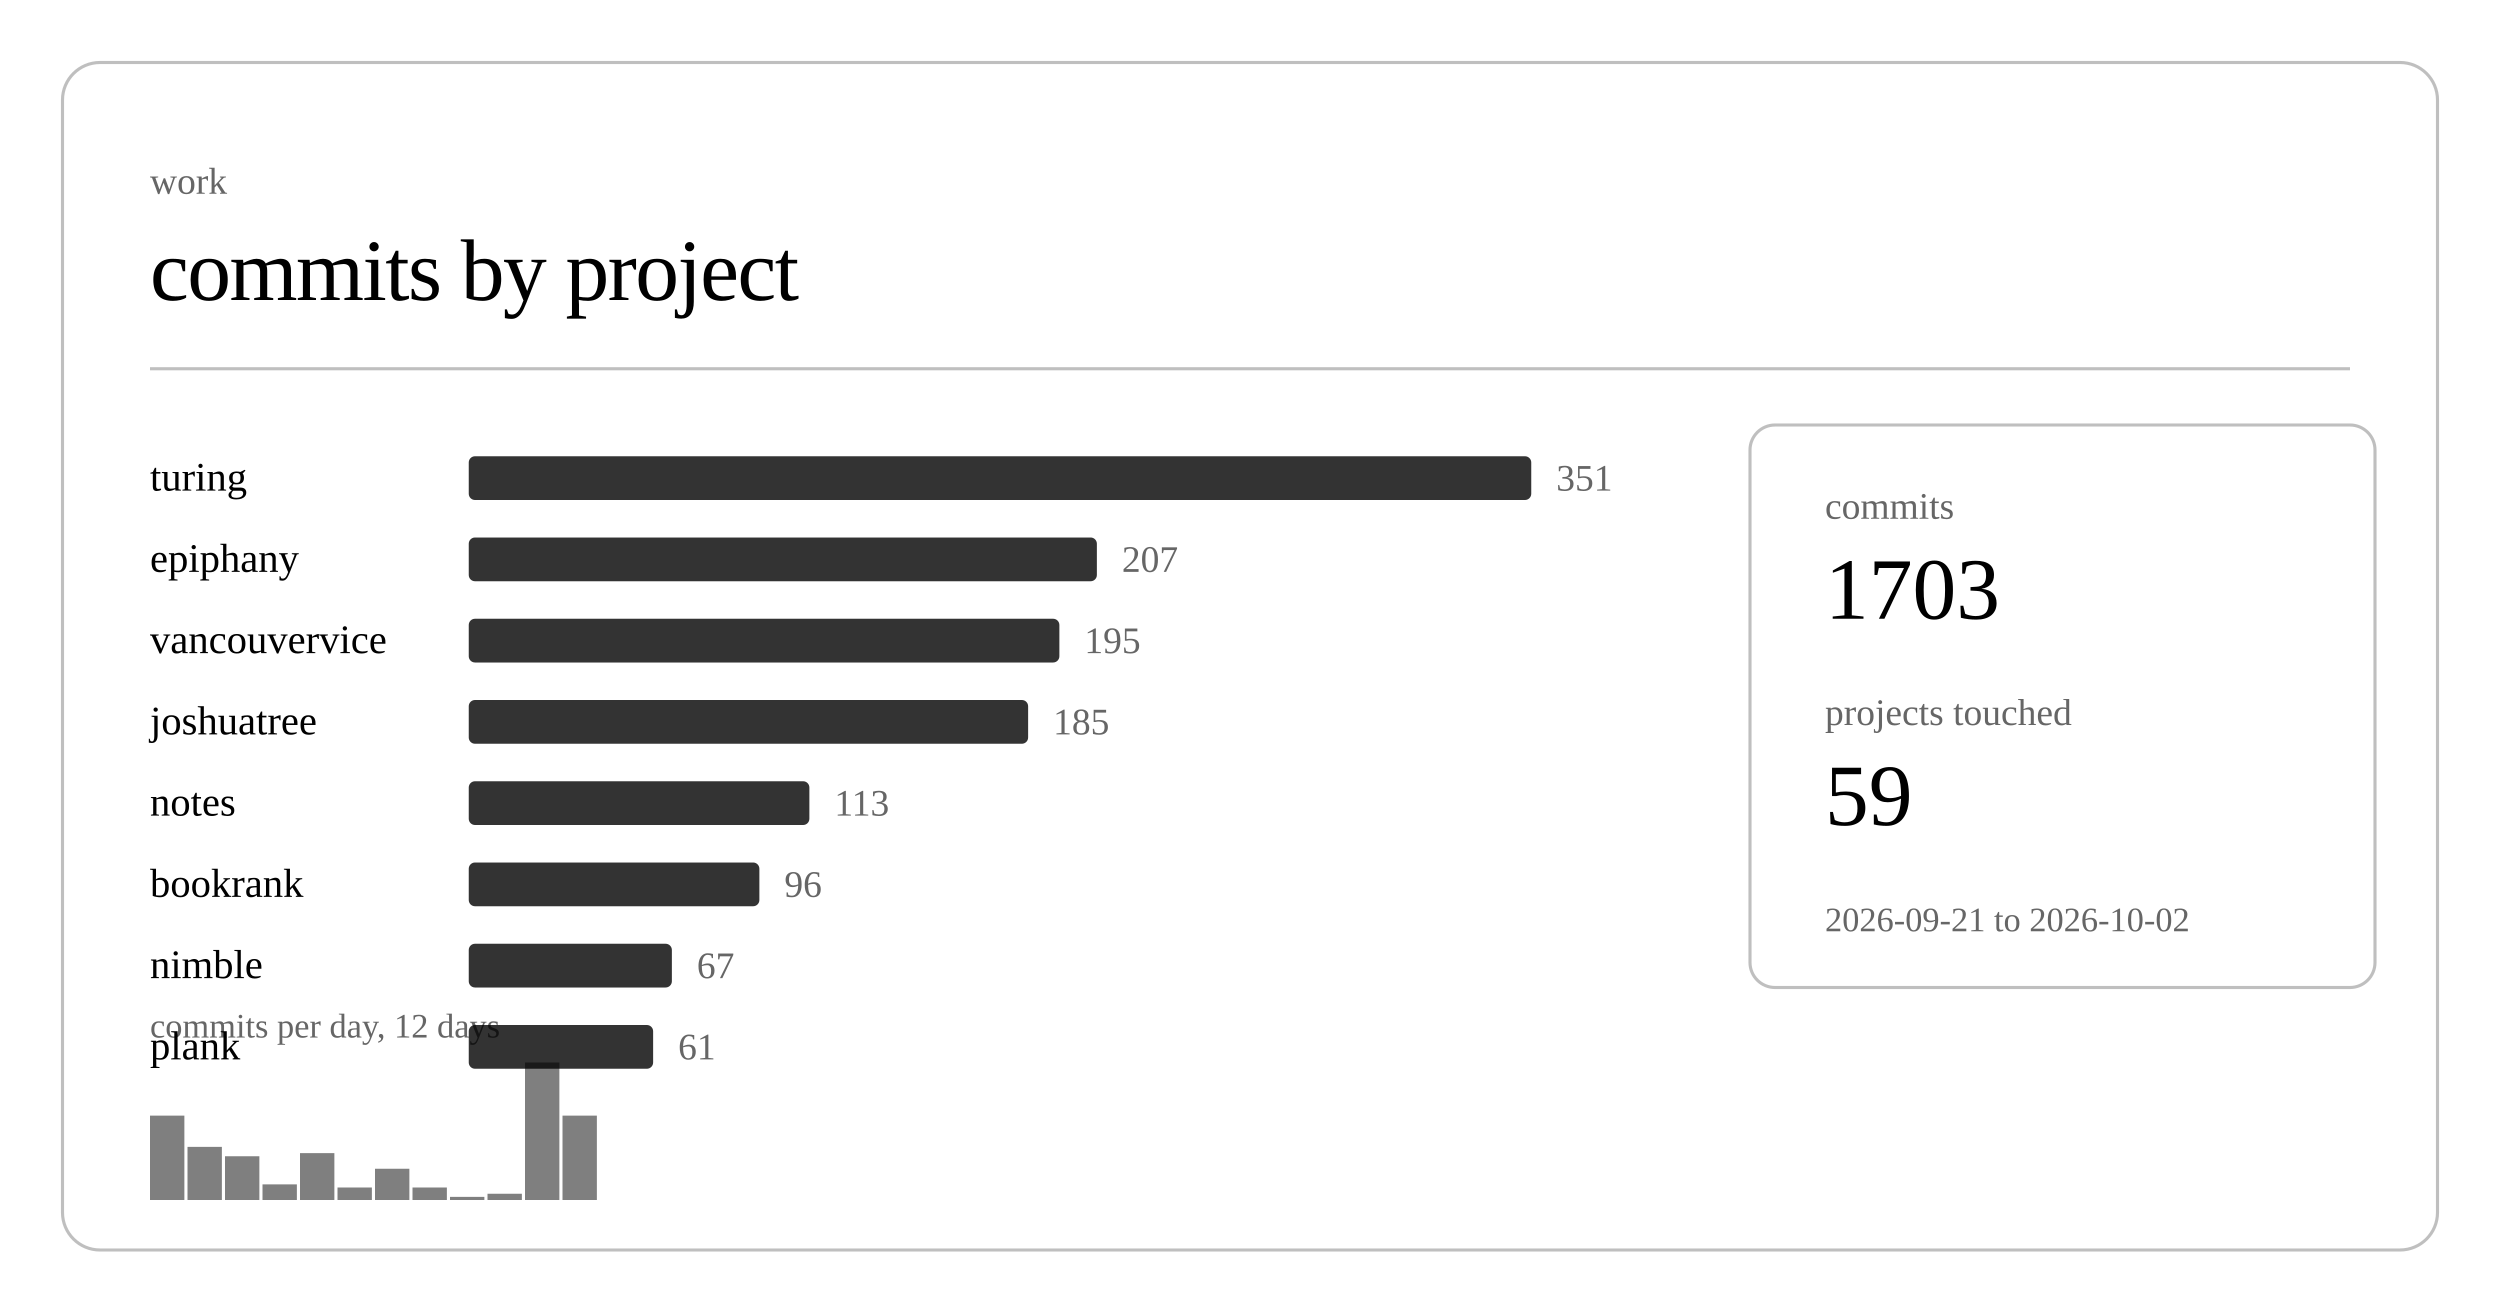
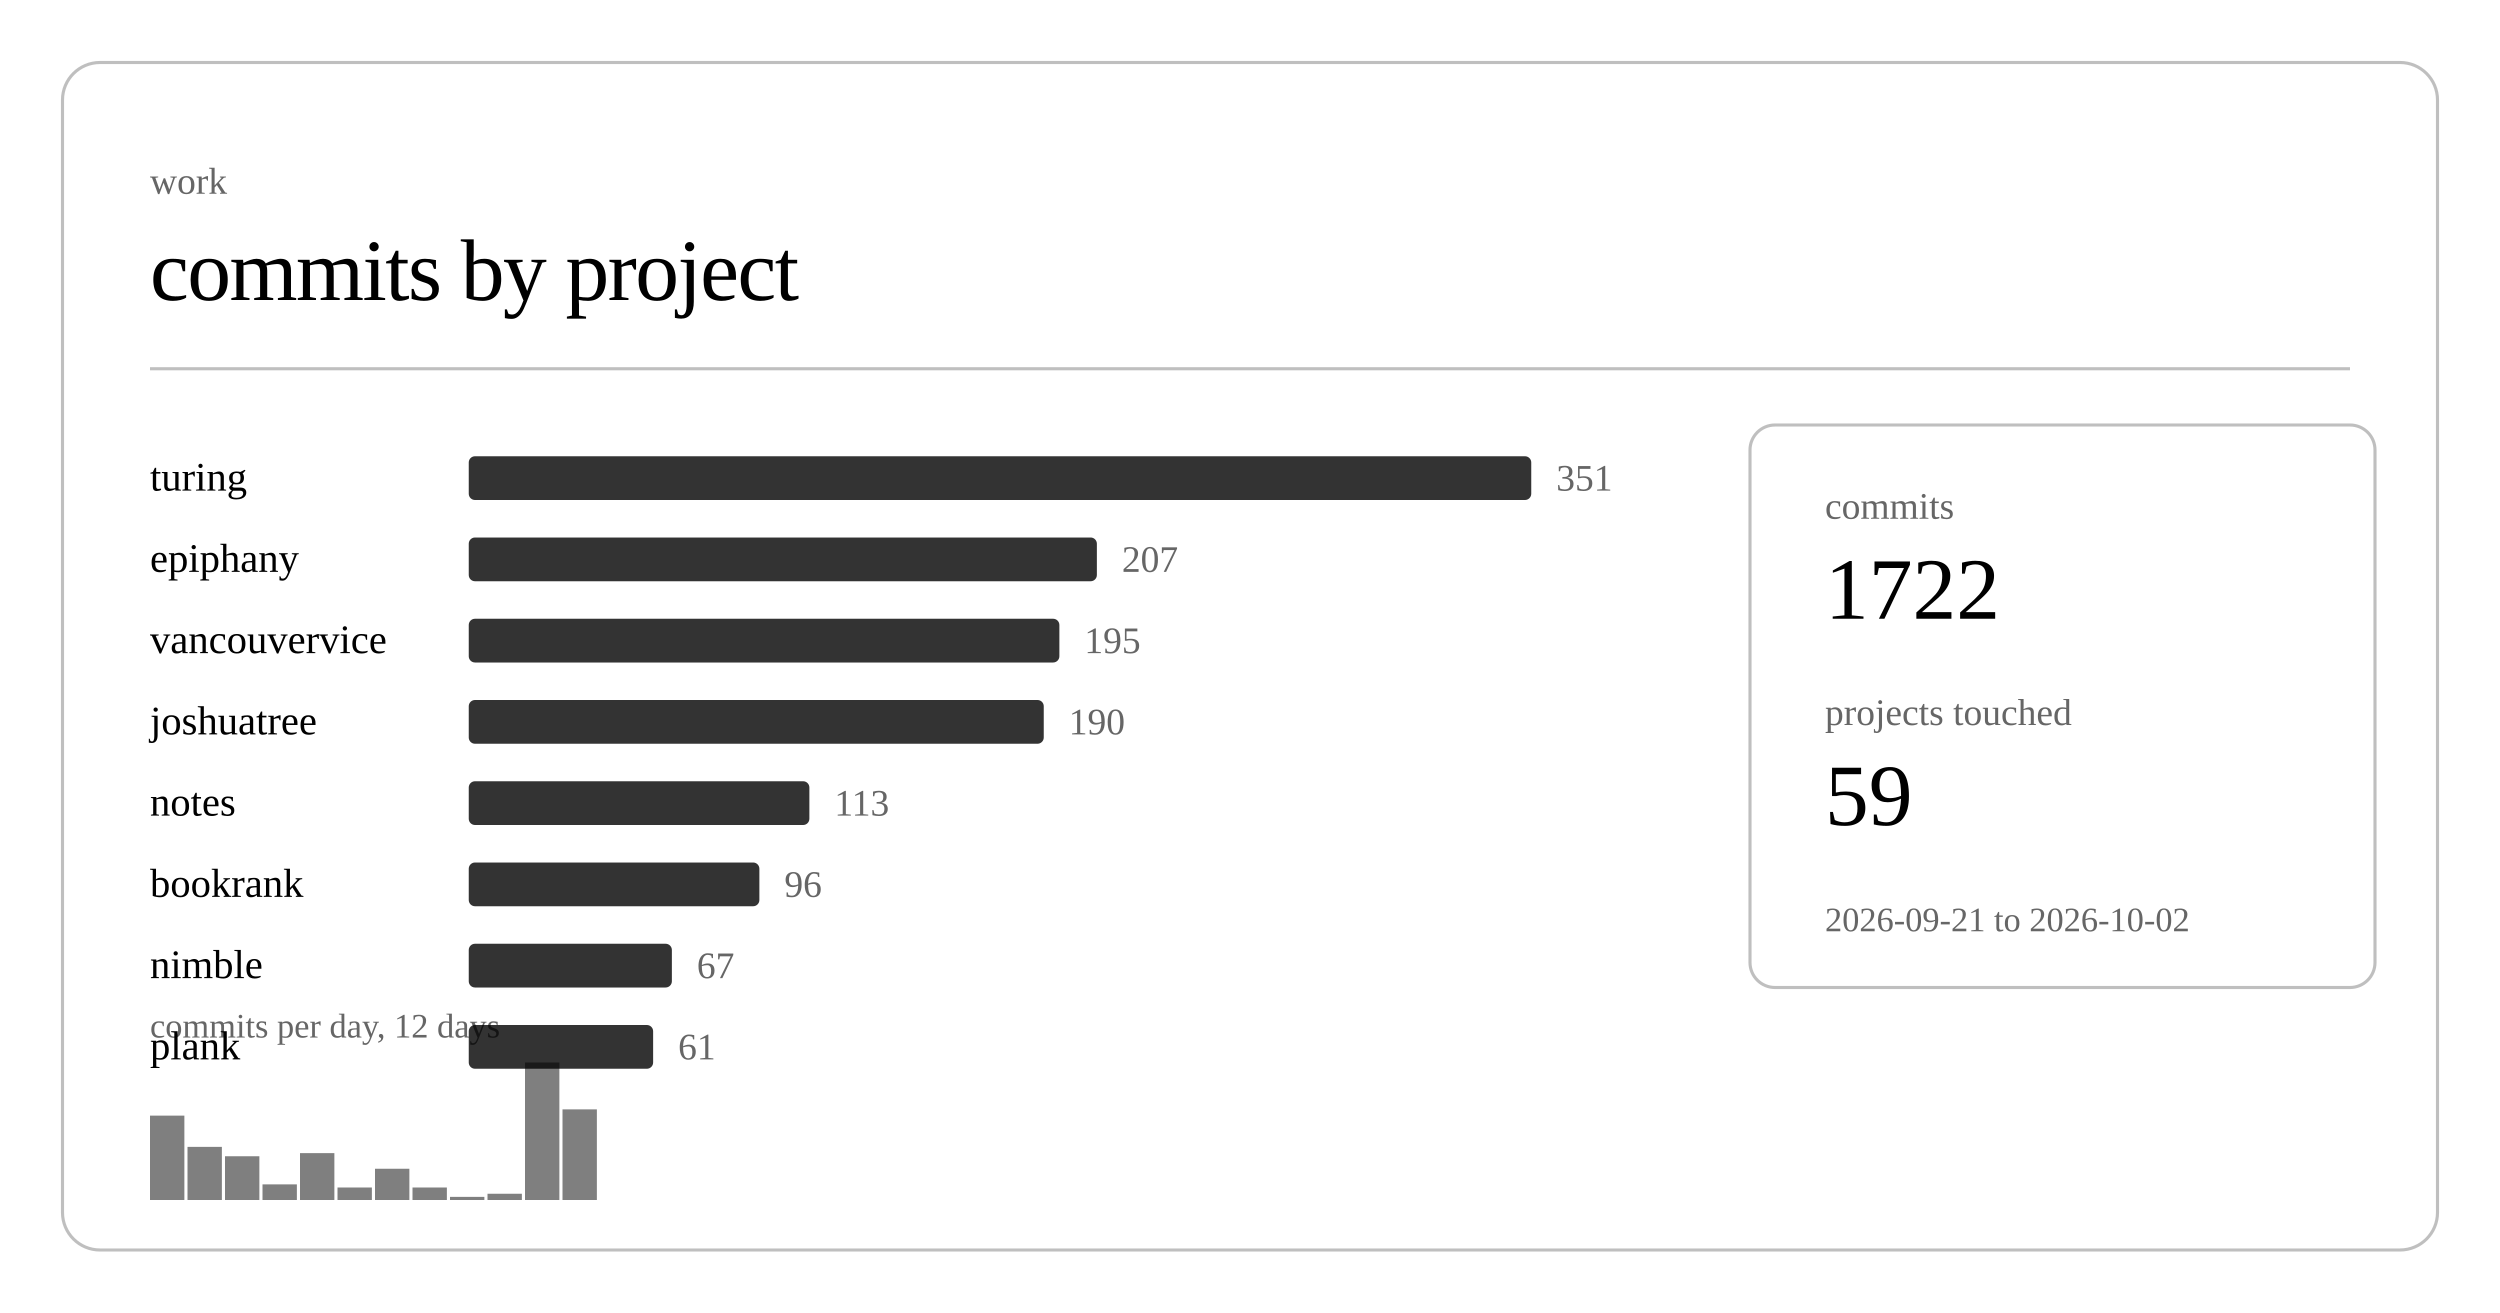
<svg xmlns="http://www.w3.org/2000/svg" class="post-header-svg" viewBox="0 0 800 420" width="800" height="420">
  <rect x="20" y="20" width="760" height="380" rx="12" ry="12" fill="none" stroke="currentColor" stroke-width="1" opacity="0.25" />
  <text fill="currentColor" x="48" y="62" font-size="12" opacity="0.6">work</text>
  <text fill="currentColor" x="48" y="96" font-size="28" font-weight="300" letter-spacing="-0.5">commits by project</text>
  <line stroke="currentColor" x1="48" y1="118" x2="752" y2="118" stroke-width="1" opacity="0.25" />
  <a href="https://github.com/nulljosh/turing">
    <text fill="currentColor" x="48" y="157" font-size="13">turing</text>
  </a>
  <rect x="150" y="146" width="340" height="14" rx="2" fill="currentColor" opacity="0.8" />
  <text fill="currentColor" x="498" y="157" font-size="12" opacity="0.6">351</text>
  <a href="https://github.com/nulljosh/epiphany">
    <text fill="currentColor" x="48" y="183" font-size="13">epiphany</text>
  </a>
  <rect x="150" y="172" width="201" height="14" rx="2" fill="currentColor" opacity="0.8" />
  <text fill="currentColor" x="359" y="183" font-size="12" opacity="0.6">207</text>
  <a href="https://github.com/nulljosh/vancouvervice">
    <text fill="currentColor" x="48" y="209" font-size="13">vancouvervice</text>
  </a>
  <rect x="150" y="198" width="189" height="14" rx="2" fill="currentColor" opacity="0.8" />
  <text fill="currentColor" x="347" y="209" font-size="12" opacity="0.6">195</text>
  <a href="https://github.com/nulljosh/joshuatree">
    <text fill="currentColor" x="48" y="235" font-size="13">joshuatree</text>
  </a>
-   <rect x="150" y="224" width="179" height="14" rx="2" fill="currentColor" opacity="0.8" />
-   <text fill="currentColor" x="337" y="235" font-size="12" opacity="0.6">185</text>
+   <rect x="150" y="224" width="184" height="14" rx="2" fill="currentColor" opacity="0.8" />
+   <text fill="currentColor" x="342" y="235" font-size="12" opacity="0.6">190</text>
  <a href="https://github.com/nulljosh/notes">
    <text fill="currentColor" x="48" y="261" font-size="13">notes</text>
  </a>
  <rect x="150" y="250" width="109" height="14" rx="2" fill="currentColor" opacity="0.8" />
  <text fill="currentColor" x="267" y="261" font-size="12" opacity="0.6">113</text>
  <a href="https://github.com/nulljosh/bookrank">
    <text fill="currentColor" x="48" y="287" font-size="13">bookrank</text>
  </a>
  <rect x="150" y="276" width="93" height="14" rx="2" fill="currentColor" opacity="0.8" />
  <text fill="currentColor" x="251" y="287" font-size="12" opacity="0.6">96</text>
  <a href="https://github.com/nulljosh/nimble">
    <text fill="currentColor" x="48" y="313" font-size="13">nimble</text>
  </a>
  <rect x="150" y="302" width="65" height="14" rx="2" fill="currentColor" opacity="0.8" />
  <text fill="currentColor" x="223" y="313" font-size="12" opacity="0.6">67</text>
  <a href="https://github.com/nulljosh/plank">
    <text fill="currentColor" x="48" y="339" font-size="13">plank</text>
  </a>
  <rect x="150" y="328" width="59" height="14" rx="2" fill="currentColor" opacity="0.8" />
  <text fill="currentColor" x="217" y="339" font-size="12" opacity="0.6">61</text>
  <rect x="48.0" y="357" width="11.0" height="27" fill="currentColor" opacity="0.5" />
  <rect x="60.0" y="367" width="11.0" height="17" fill="currentColor" opacity="0.5" />
  <rect x="72.0" y="370" width="11.0" height="14" fill="currentColor" opacity="0.5" />
  <rect x="84.0" y="379" width="11.0" height="5" fill="currentColor" opacity="0.5" />
  <rect x="96.0" y="369" width="11.0" height="15" fill="currentColor" opacity="0.5" />
  <rect x="108.0" y="380" width="11.0" height="4" fill="currentColor" opacity="0.5" />
  <rect x="120.0" y="374" width="11.0" height="10" fill="currentColor" opacity="0.5" />
  <rect x="132.0" y="380" width="11.0" height="4" fill="currentColor" opacity="0.5" />
  <rect x="144.0" y="383" width="11.0" height="1" fill="currentColor" opacity="0.5" />
  <rect x="156.0" y="382" width="11.0" height="2" fill="currentColor" opacity="0.5" />
  <rect x="168.0" y="340" width="11.0" height="44" fill="currentColor" opacity="0.5" />
-   <rect x="180.0" y="357" width="11.0" height="27" fill="currentColor" opacity="0.5" />
+   <rect x="180.0" y="355" width="11.0" height="29" fill="currentColor" opacity="0.5" />
  <text fill="currentColor" x="48" y="332" font-size="11" opacity="0.6">commits per day, 12 days</text>
  <rect x="560" y="136" width="200" height="180" rx="8" ry="8" fill="none" stroke="currentColor" stroke-width="1" opacity="0.25" />
  <text fill="currentColor" x="584" y="166" font-size="12" opacity="0.6">commits</text>
-   <text fill="currentColor" x="584" y="198" font-size="28" font-weight="500">1703</text>
+   <text fill="currentColor" x="584" y="198" font-size="28" font-weight="500">1722</text>
  <text fill="currentColor" x="584" y="232" font-size="12" opacity="0.6">projects touched</text>
  <text fill="currentColor" x="584" y="264" font-size="28" font-weight="500">59</text>
  <text fill="currentColor" x="584" y="298" font-size="11" opacity="0.6">2026-09-21 to 2026-10-02</text>
</svg>
